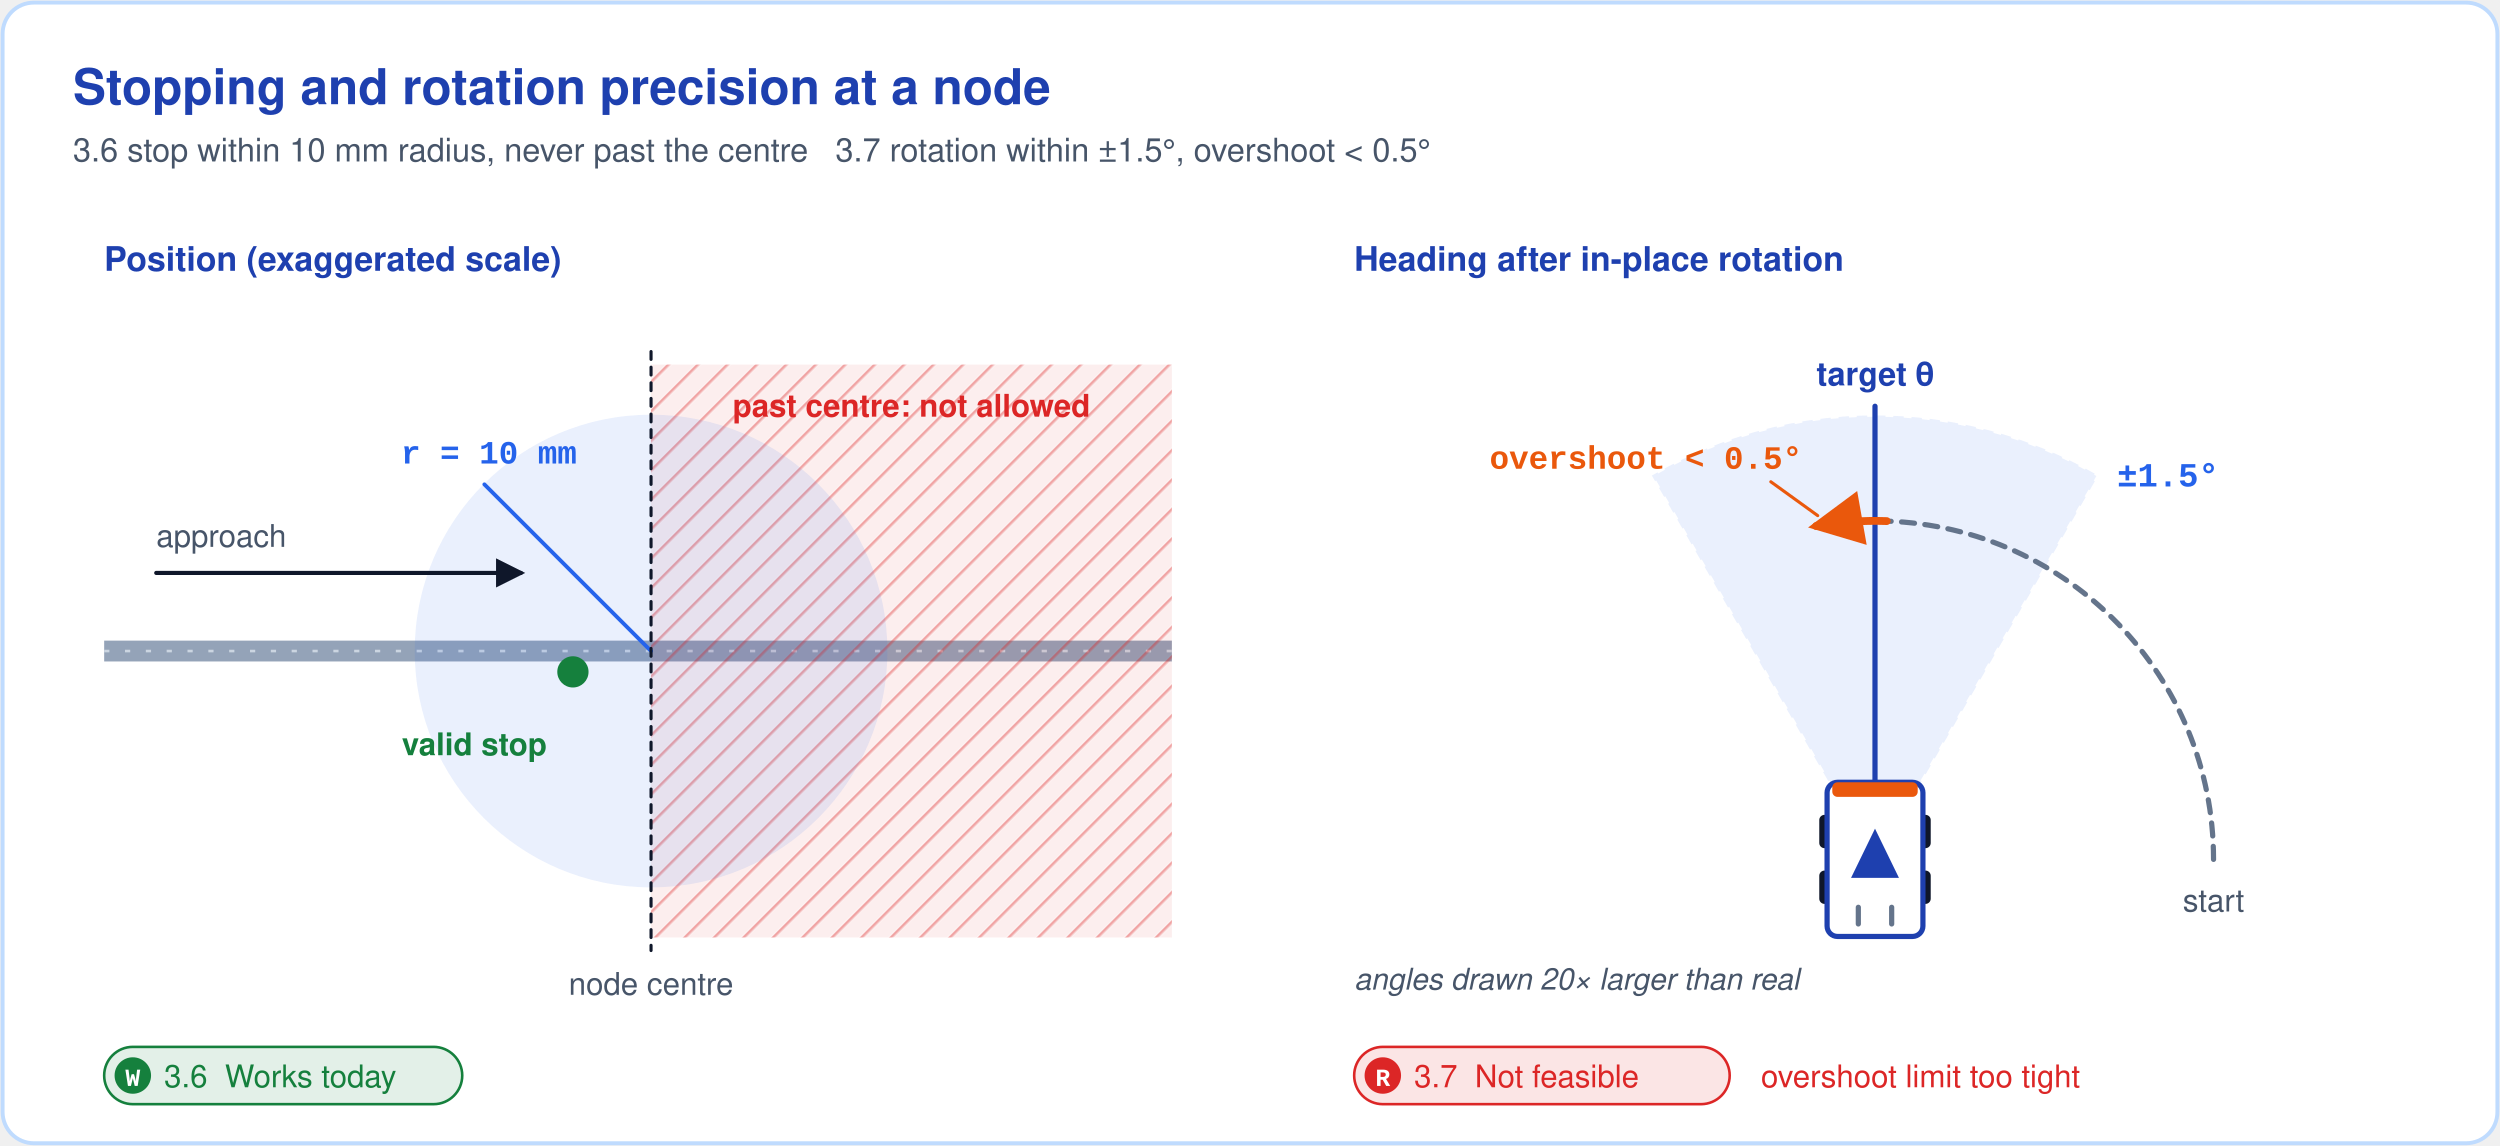
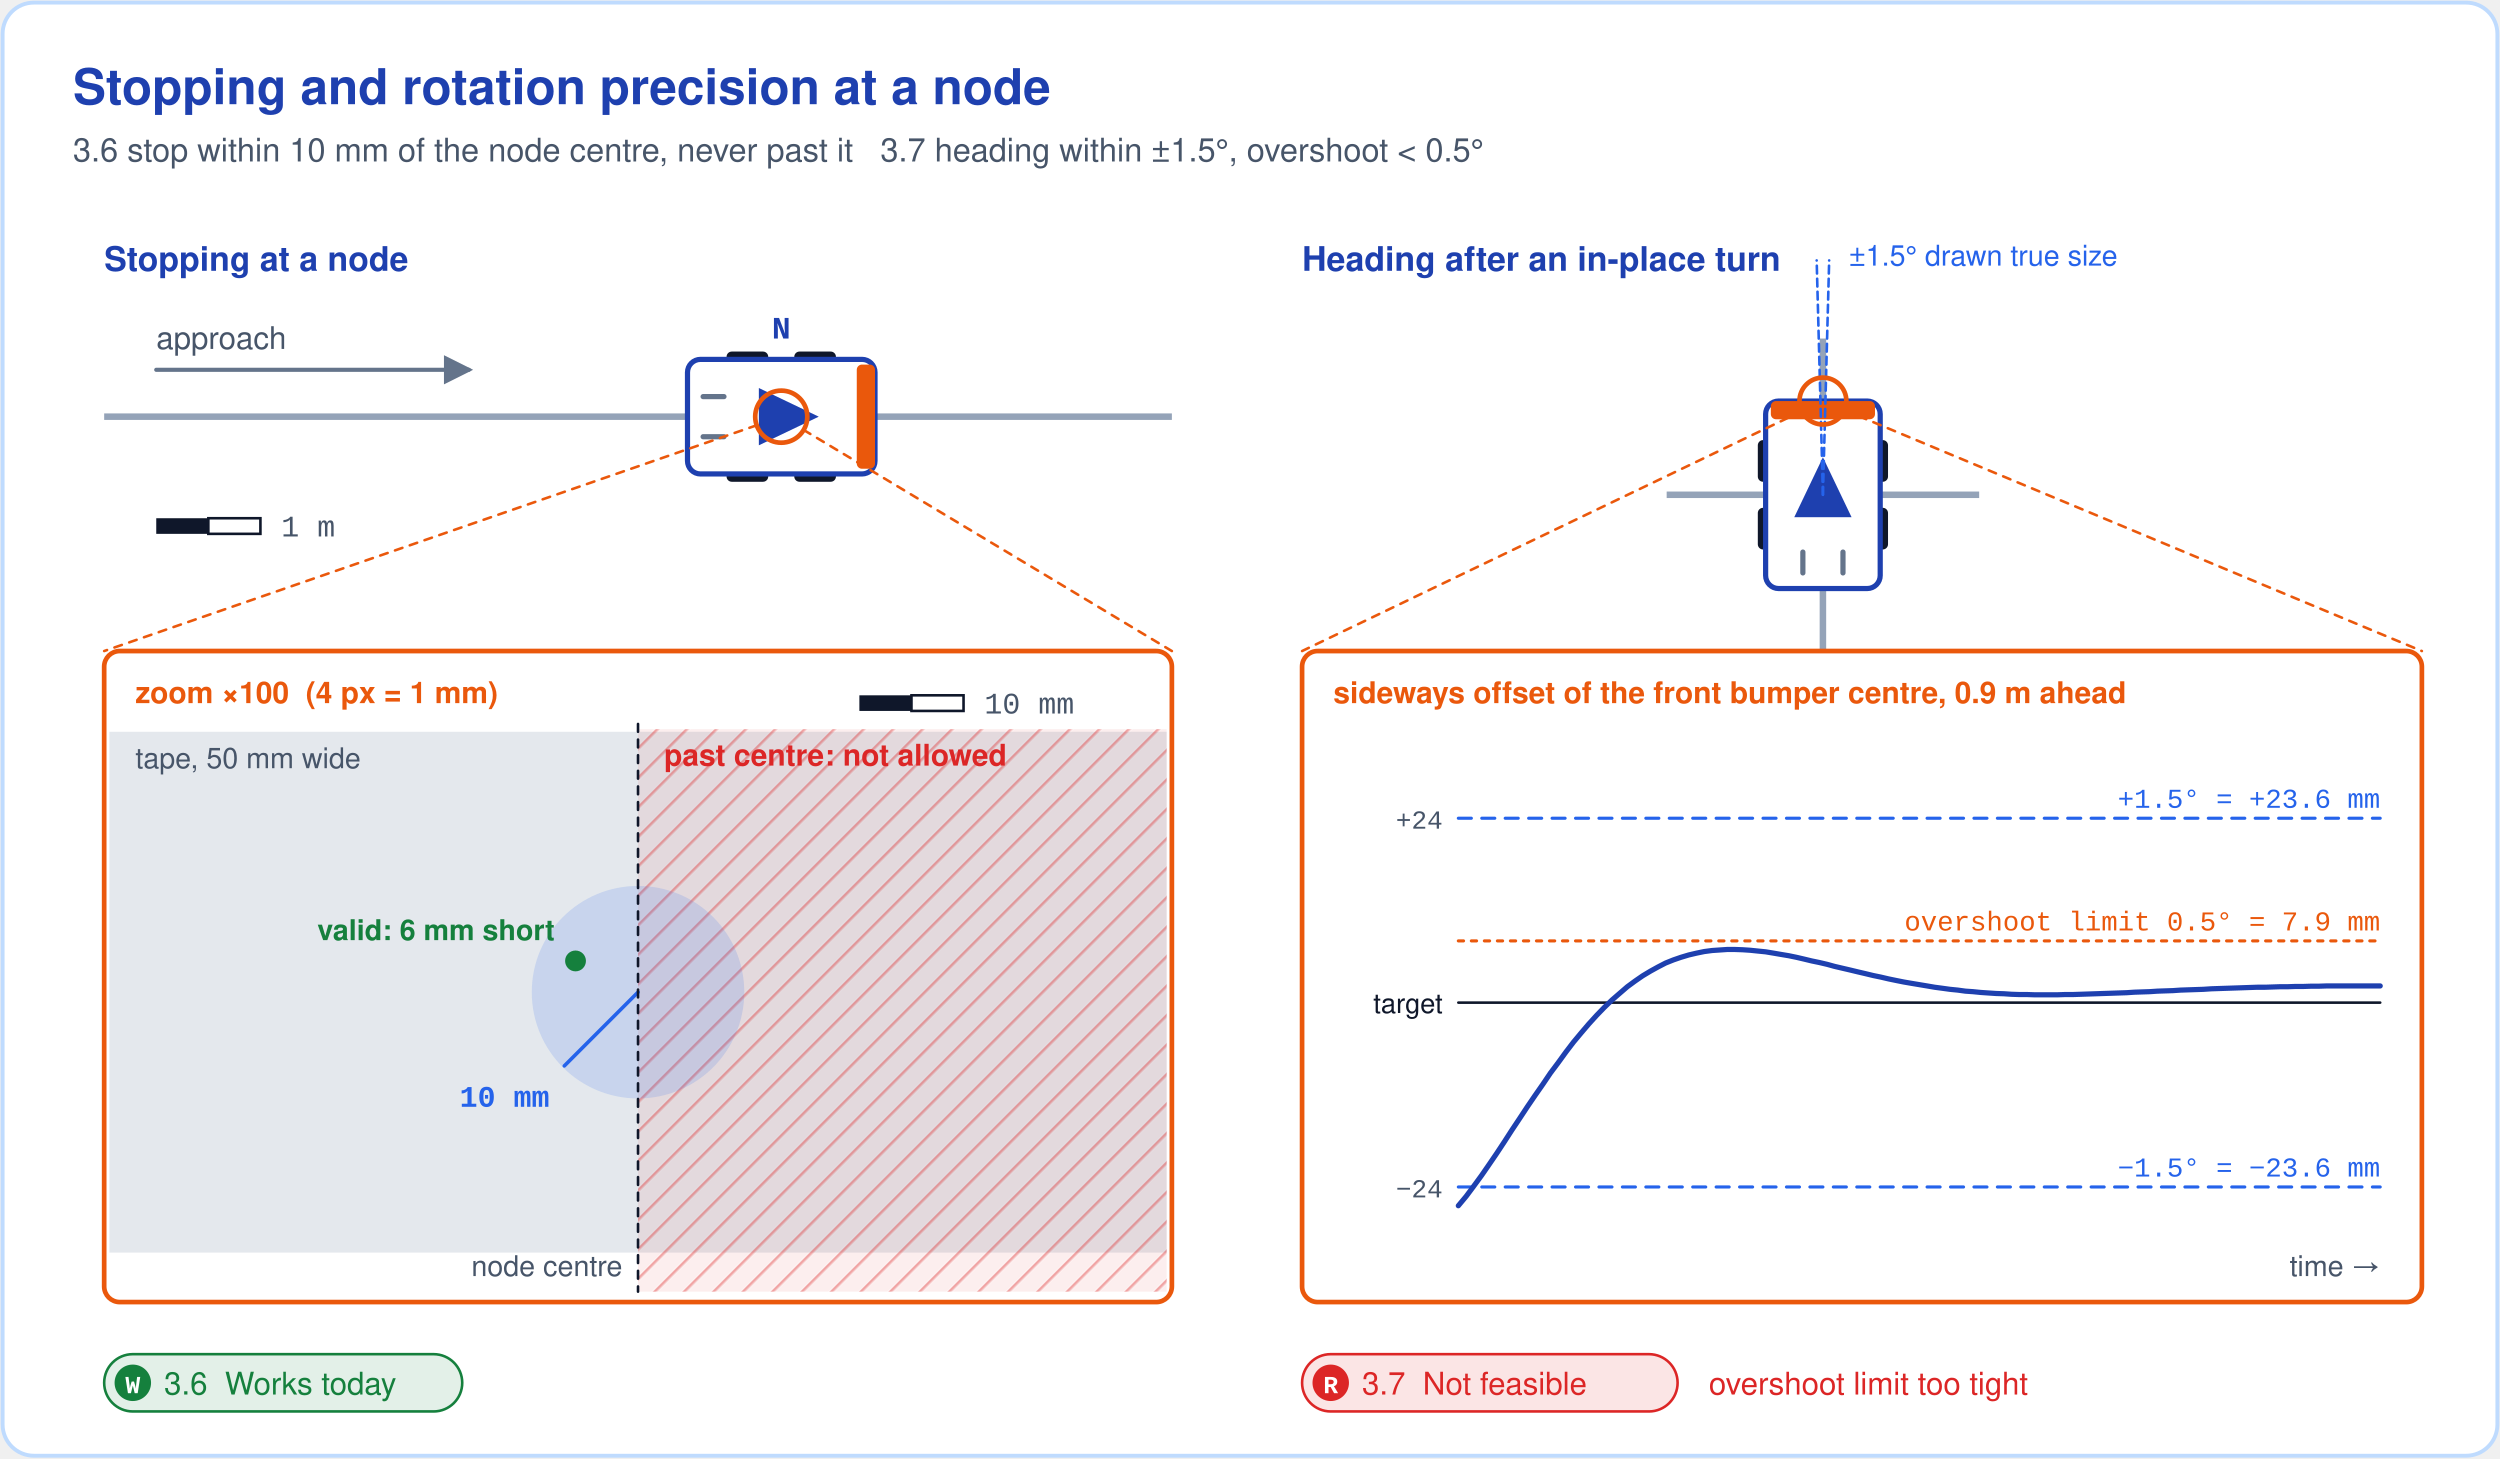
- <svg xmlns="http://www.w3.org/2000/svg" width="960" height="440" viewBox="0 0 960 440" role="img" aria-label="Stopping and rotation precision at a node">
+ <svg xmlns="http://www.w3.org/2000/svg" width="960" height="560" viewBox="0 0 960 560" role="img" aria-label="Stopping and rotation precision at a node">
  <defs>
    <marker id="ah-primary" viewBox="0 0 10 10" refX="8.5" refY="5" markerWidth="7" markerHeight="7" orient="auto-start-reverse">
      <path d="M0,0 L10,5 L0,10 z" fill="#2563EB" />
    </marker>
    <marker id="ah-secondary" viewBox="0 0 10 10" refX="8.5" refY="5" markerWidth="7" markerHeight="7" orient="auto-start-reverse">
      <path d="M0,0 L10,5 L0,10 z" fill="#3B82F6" />
    </marker>
    <marker id="ah-accent" viewBox="0 0 10 10" refX="8.5" refY="5" markerWidth="7" markerHeight="7" orient="auto-start-reverse">
      <path d="M0,0 L10,5 L0,10 z" fill="#EA580C" />
    </marker>
    <marker id="ah-bg" viewBox="0 0 10 10" refX="8.5" refY="5" markerWidth="7" markerHeight="7" orient="auto-start-reverse">
      <path d="M0,0 L10,5 L0,10 z" fill="#EFF6FF" />
    </marker>
    <marker id="ah-fg" viewBox="0 0 10 10" refX="8.5" refY="5" markerWidth="7" markerHeight="7" orient="auto-start-reverse">
      <path d="M0,0 L10,5 L0,10 z" fill="#1E40AF" />
    </marker>
    <marker id="ah-card" viewBox="0 0 10 10" refX="8.5" refY="5" markerWidth="7" markerHeight="7" orient="auto-start-reverse">
      <path d="M0,0 L10,5 L0,10 z" fill="#FFFFFF" />
    </marker>
    <marker id="ah-muted" viewBox="0 0 10 10" refX="8.5" refY="5" markerWidth="7" markerHeight="7" orient="auto-start-reverse">
      <path d="M0,0 L10,5 L0,10 z" fill="#E9EFF8" />
    </marker>
    <marker id="ah-mutedfg" viewBox="0 0 10 10" refX="8.5" refY="5" markerWidth="7" markerHeight="7" orient="auto-start-reverse">
      <path d="M0,0 L10,5 L0,10 z" fill="#475569" />
    </marker>
    <marker id="ah-border" viewBox="0 0 10 10" refX="8.5" refY="5" markerWidth="7" markerHeight="7" orient="auto-start-reverse">
      <path d="M0,0 L10,5 L0,10 z" fill="#BFDBFE" />
    </marker>
    <marker id="ah-red" viewBox="0 0 10 10" refX="8.5" refY="5" markerWidth="7" markerHeight="7" orient="auto-start-reverse">
      <path d="M0,0 L10,5 L0,10 z" fill="#DC2626" />
    </marker>
    <marker id="ah-green" viewBox="0 0 10 10" refX="8.5" refY="5" markerWidth="7" markerHeight="7" orient="auto-start-reverse">
      <path d="M0,0 L10,5 L0,10 z" fill="#15803D" />
    </marker>
    <marker id="ah-teal" viewBox="0 0 10 10" refX="8.5" refY="5" markerWidth="7" markerHeight="7" orient="auto-start-reverse">
      <path d="M0,0 L10,5 L0,10 z" fill="#0E7490" />
    </marker>
    <marker id="ah-slate" viewBox="0 0 10 10" refX="8.5" refY="5" markerWidth="7" markerHeight="7" orient="auto-start-reverse">
      <path d="M0,0 L10,5 L0,10 z" fill="#64748B" />
    </marker>
    <marker id="ah-ink" viewBox="0 0 10 10" refX="8.5" refY="5" markerWidth="7" markerHeight="7" orient="auto-start-reverse">
      <path d="M0,0 L10,5 L0,10 z" fill="#0F172A" />
    </marker>
    <marker id="ah-tape" viewBox="0 0 10 10" refX="8.5" refY="5" markerWidth="7" markerHeight="7" orient="auto-start-reverse">
      <path d="M0,0 L10,5 L0,10 z" fill="#94A3B8" />
    </marker>
    <pattern id="hatch-red" width="8" height="8" patternUnits="userSpaceOnUse" patternTransform="rotate(45)">
      <rect width="8" height="8" fill="#DC2626" opacity="0.08" />
      <line x1="0" y1="0" x2="0" y2="8" stroke="#DC2626" stroke-width="2" opacity="0.35" />
    </pattern>
  </defs>
-   <rect x="1" y="1" width="958" height="438" rx="12" fill="#FFFFFF" stroke="#BFDBFE" stroke-width="1.5" />
+   <rect x="1" y="1" width="958" height="558" rx="12" fill="#FFFFFF" stroke="#BFDBFE" stroke-width="1.5" />
  <text x="28" y="40" font-family="'IBM Plex Sans', 'Segoe UI', Helvetica, Arial, sans-serif" font-size="19" font-weight="600" fill="#1E40AF" text-anchor="start" style="white-space:pre" xml:space="preserve">Stopping and rotation precision at a node</text>
-   <text x="28" y="62" font-family="'IBM Plex Sans', 'Segoe UI', Helvetica, Arial, sans-serif" font-size="12.5" font-weight="400" fill="#475569" text-anchor="start" style="white-space:pre" xml:space="preserve">3.6 stop within 10 mm radius, never past the centre   3.7 rotation within ±1.5°, overshoot &lt; 0.5°</text>
-   <text x="40" y="104" font-family="'IBM Plex Sans', 'Segoe UI', Helvetica, Arial, sans-serif" font-size="13" font-weight="600" fill="#1E40AF" text-anchor="start" style="white-space:pre" xml:space="preserve">Position (exaggerated scale)</text>
-   <line x1="40" y1="250" x2="450" y2="250" stroke="#94A3B8" stroke-width="8" stroke-linecap="butt" />
-   <line x1="40" y1="250" x2="450" y2="250" stroke="#CBD5E1" stroke-width="1" stroke-linecap="butt" stroke-dasharray="2 6" />
-   <rect x="250" y="140" width="200" height="220" rx="0" fill="url(#hatch-red)" />
-   <text x="350" y="160" font-family="'IBM Plex Sans', 'Segoe UI', Helvetica, Arial, sans-serif" font-size="12" font-weight="600" fill="#DC2626" text-anchor="middle" style="white-space:pre" xml:space="preserve">past centre: not allowed</text>
-   <circle cx="250" cy="250" r="90" fill="#2563EB" opacity="0.10" stroke="#2563EB" stroke-width="1.5" />
-   <line x1="250" y1="250" x2="186" y2="186" stroke="#2563EB" stroke-width="1.5" stroke-linecap="round" />
-   <text x="154" y="178" font-family="'JetBrains Mono', Consolas, 'Courier New', monospace" font-size="12.5" font-weight="600" fill="#2563EB" text-anchor="start" style="white-space:pre" xml:space="preserve">r = 10 mm</text>
-   <line x1="250" y1="135" x2="250" y2="365" stroke="#0F172A" stroke-width="1.2" stroke-linecap="round" stroke-dasharray="3 3" />
-   <text x="250" y="382" font-family="'IBM Plex Sans', 'Segoe UI', Helvetica, Arial, sans-serif" font-size="12" font-weight="400" fill="#475569" text-anchor="middle" style="white-space:pre" xml:space="preserve">node centre</text>
-   <line x1="60" y1="220" x2="200" y2="220" stroke="#0F172A" stroke-width="1.6" stroke-linecap="round" marker-end="url(#ah-ink)" />
-   <text x="60" y="210" font-family="'IBM Plex Sans', 'Segoe UI', Helvetica, Arial, sans-serif" font-size="12" font-weight="400" fill="#475569" text-anchor="start" style="white-space:pre" xml:space="preserve">approach</text>
-   <circle cx="220" cy="258" r="6" fill="#15803D" />
-   <text x="210" y="290" font-family="'IBM Plex Sans', 'Segoe UI', Helvetica, Arial, sans-serif" font-size="12" font-weight="600" fill="#15803D" text-anchor="end" style="white-space:pre" xml:space="preserve">valid stop</text>
-   <rect x="40" y="402" width="137.5" height="22" rx="11" fill="#15803D" opacity="0.12" />
-   <rect x="40" y="402" width="137.5" height="22" rx="11" fill="none" stroke="#15803D" stroke-width="1" />
-   <circle cx="51" cy="413" r="7" fill="#15803D" />
-   <text x="51" y="417" font-family="'JetBrains Mono', Consolas, 'Courier New', monospace" font-size="9.5" font-weight="700" fill="#FFFFFF" text-anchor="middle" style="white-space:pre" xml:space="preserve">W</text>
-   <text x="63" y="417.5" font-family="'IBM Plex Sans', 'Segoe UI', Helvetica, Arial, sans-serif" font-size="12" font-weight="500" fill="#15803D" text-anchor="start" style="white-space:pre" xml:space="preserve">3.6  Works today</text>
-   <text x="520" y="104" font-family="'IBM Plex Sans', 'Segoe UI', Helvetica, Arial, sans-serif" font-size="13" font-weight="600" fill="#1E40AF" text-anchor="start" style="white-space:pre" xml:space="preserve">Heading after in-place rotation</text>
-   <path d="M 720 330 L 635.0 182.8 A 170 170 0 0 1 805.0 182.8 Z" fill="#2563EB" opacity="0.10" stroke="#2563EB" stroke-width="1" stroke-dasharray="4 3" />
-   <line x1="720" y1="330" x2="720" y2="156" stroke="#1E40AF" stroke-width="2" stroke-linecap="round" />
-   <text x="720" y="148" font-family="'IBM Plex Sans', 'Segoe UI', Helvetica, Arial, sans-serif" font-size="12.5" font-weight="600" fill="#1E40AF" text-anchor="middle" style="white-space:pre" xml:space="preserve">target θ</text>
-   <text x="813" y="186.8" font-family="'JetBrains Mono', Consolas, 'Courier New', monospace" font-size="13" font-weight="600" fill="#2563EB" text-anchor="start" style="white-space:pre" xml:space="preserve">±1.5°</text>
-   <path d="M 850 330 A 130 130 0 0 0 724.5 200.1" fill="none" stroke="#64748B" stroke-width="2" stroke-linecap="round" stroke-linejoin="round" stroke-dasharray="5 4" />
-   <path d="M 724.5 200.1 A 130 130 0 0 0 697.4 202" fill="none" stroke="#EA580C" stroke-width="3" stroke-linecap="round" stroke-linejoin="round" marker-end="url(#ah-accent)" />
-   <text x="572" y="180" font-family="'JetBrains Mono', Consolas, 'Courier New', monospace" font-size="12.5" font-weight="600" fill="#EA580C" text-anchor="start" style="white-space:pre" xml:space="preserve">overshoot &lt; 0.5°</text>
-   <line x1="680" y1="185" x2="698" y2="198" stroke="#EA580C" stroke-width="1.2" stroke-linecap="round" />
-   <text x="850" y="350" font-family="'IBM Plex Sans', 'Segoe UI', Helvetica, Arial, sans-serif" font-size="12" font-weight="400" fill="#475569" text-anchor="middle" style="white-space:pre" xml:space="preserve">start</text>
-   <g transform="translate(720 330) rotate(-90)">
-     <rect x="-17.1" y="-21.4" width="12.8" height="6" rx="2" fill="#0F172A" />
-     <rect x="-17.1" y="15.4" width="12.8" height="6" rx="2" fill="#0F172A" />
-     <rect x="4.3" y="-21.4" width="12.8" height="6" rx="2" fill="#0F172A" />
-     <rect x="4.3" y="15.4" width="12.8" height="6" rx="2" fill="#0F172A" />
-     <rect x="-29.6" y="-18.4" width="59.2" height="36.8" rx="4" fill="#FFFFFF" stroke="#1E40AF" stroke-width="2" />
-     <line x1="-24.8" y1="-6.4" x2="-18.4" y2="-6.4" stroke="#64748B" stroke-width="2" stroke-linecap="round" />
-     <line x1="-24.8" y1="6.4" x2="-18.4" y2="6.4" stroke="#64748B" stroke-width="2" stroke-linecap="round" />
-     <rect x="24" y="-16.4" width="5.6" height="32.8" rx="2" fill="#EA580C" />
-     <path d="M -7.1 -9.2 L 11.8 0 L -7.1 9.2 Z" fill="#1E40AF" />
+   <text x="28" y="62" font-family="'IBM Plex Sans', 'Segoe UI', Helvetica, Arial, sans-serif" font-size="12.5" font-weight="400" fill="#475569" text-anchor="start" style="white-space:pre" xml:space="preserve">3.6 stop within 10 mm of the node centre, never past it   3.7 heading within ±1.5°, overshoot &lt; 0.5°</text>
+   <text x="40" y="104" font-family="'IBM Plex Sans', 'Segoe UI', Helvetica, Arial, sans-serif" font-size="13" font-weight="600" fill="#1E40AF" text-anchor="start" style="white-space:pre" xml:space="preserve">Stopping at a node</text>
+   <line x1="40" y1="160" x2="450" y2="160" stroke="#94A3B8" stroke-width="2.5" stroke-linecap="butt" />
+   <circle cx="300" cy="160" r="5" fill="#1E40AF" stroke="#1E40AF" stroke-width="2" />
+   <text x="300" y="130" font-family="'JetBrains Mono', Consolas, 'Courier New', monospace" font-size="12" font-weight="600" fill="#1E40AF" text-anchor="middle" style="white-space:pre" xml:space="preserve">N</text>
+   <g transform="translate(300 160) rotate(0)">
+     <rect x="-21" y="-25" width="16" height="6" rx="2" fill="#0F172A" />
+     <rect x="-21" y="19" width="16" height="6" rx="2" fill="#0F172A" />
+     <rect x="5" y="-25" width="16" height="6" rx="2" fill="#0F172A" />
+     <rect x="5" y="19" width="16" height="6" rx="2" fill="#0F172A" />
+     <rect x="-36" y="-22" width="72" height="44" rx="5" fill="#FFFFFF" stroke="#1E40AF" stroke-width="2" />
+     <line x1="-30" y1="-7.7" x2="-22" y2="-7.7" stroke="#64748B" stroke-width="2" stroke-linecap="round" />
+     <line x1="-30" y1="7.7" x2="-22" y2="7.7" stroke="#64748B" stroke-width="2" stroke-linecap="round" />
+     <rect x="29" y="-20" width="7" height="40" rx="2" fill="#EA580C" />
+     <path d="M -8.6 -11 L 14.4 0 L -8.6 11 Z" fill="#1E40AF" />
  </g>
-   <text x="520" y="380" font-family="'IBM Plex Sans', 'Segoe UI', Helvetica, Arial, sans-serif" font-size="11.5" font-weight="400" fill="#475569" text-anchor="start" style="white-space:pre" xml:space="preserve" font-style="italic">angles drawn 20× larger than real</text>
-   <rect x="520" y="402" width="144.2" height="22" rx="11" fill="#DC2626" opacity="0.12" />
-   <rect x="520" y="402" width="144.2" height="22" rx="11" fill="none" stroke="#DC2626" stroke-width="1" />
-   <circle cx="531" cy="413" r="7" fill="#DC2626" />
-   <text x="531" y="417" font-family="'JetBrains Mono', Consolas, 'Courier New', monospace" font-size="9.5" font-weight="700" fill="#FFFFFF" text-anchor="middle" style="white-space:pre" xml:space="preserve">R</text>
-   <text x="543" y="417.5" font-family="'IBM Plex Sans', 'Segoe UI', Helvetica, Arial, sans-serif" font-size="12" font-weight="500" fill="#DC2626" text-anchor="start" style="white-space:pre" xml:space="preserve">3.7  Not feasible</text>
-   <text x="676.2" y="417.5" font-family="'IBM Plex Sans', 'Segoe UI', Helvetica, Arial, sans-serif" font-size="12" font-weight="400" fill="#DC2626" text-anchor="start" style="white-space:pre" xml:space="preserve">overshoot limit too tight</text>
+   <line x1="60" y1="142" x2="180" y2="142" stroke="#64748B" stroke-width="1.6" stroke-linecap="round" marker-end="url(#ah-slate)" />
+   <text x="60" y="134" font-family="'IBM Plex Sans', 'Segoe UI', Helvetica, Arial, sans-serif" font-size="12" font-weight="400" fill="#475569" text-anchor="start" style="white-space:pre" xml:space="preserve">approach</text>
+   <rect x="60" y="199" width="20" height="6" rx="0" fill="#0F172A" />
+   <rect x="80" y="199" width="20" height="6" rx="0" fill="#FFFFFF" stroke="#0F172A" stroke-width="1" />
+   <text x="108" y="206" font-family="'JetBrains Mono', Consolas, 'Courier New', monospace" font-size="11.5" font-weight="400" fill="#475569" text-anchor="start" style="white-space:pre" xml:space="preserve">1 m</text>
+   <circle cx="300" cy="160" r="10" fill="none" stroke="#EA580C" stroke-width="1.8" />
+   <line x1="290.6" y1="163.3" x2="40" y2="250" stroke="#EA580C" stroke-width="1" stroke-linecap="round" stroke-dasharray="3 3" />
+   <line x1="308.6" y1="165.1" x2="450" y2="250" stroke="#EA580C" stroke-width="1" stroke-linecap="round" stroke-dasharray="3 3" />
+   <rect x="40" y="250" width="410" height="250" rx="6" fill="#FFFFFF" stroke="#EA580C" stroke-width="1.8" />
+   <text x="52" y="270" font-family="'IBM Plex Sans', 'Segoe UI', Helvetica, Arial, sans-serif" font-size="11.5" font-weight="600" fill="#EA580C" text-anchor="start" style="white-space:pre" xml:space="preserve">zoom ×100  (4 px = 1 mm)</text>
+   <rect x="42" y="281" width="406" height="200" rx="0" fill="#94A3B8" opacity="0.25" />
+   <text x="52" y="295" font-family="'IBM Plex Sans', 'Segoe UI', Helvetica, Arial, sans-serif" font-size="11" font-weight="400" fill="#475569" text-anchor="start" style="white-space:pre" xml:space="preserve">tape, 50 mm wide</text>
+   <rect x="245.0" y="280" width="203.0" height="216" fill="url(#hatch-red)" />
+   <text x="255" y="294" font-family="'IBM Plex Sans', 'Segoe UI', Helvetica, Arial, sans-serif" font-size="11.5" font-weight="600" fill="#DC2626" text-anchor="start" style="white-space:pre" xml:space="preserve">past centre: not allowed</text>
+   <circle cx="245.0" cy="381.0" r="40.0" fill="#2563EB" opacity="0.15" stroke="#2563EB" stroke-width="1.6" />
+   <line x1="245" y1="381" x2="216.7" y2="409.3" stroke="#2563EB" stroke-width="1.4" stroke-linecap="round" />
+   <text x="211" y="425" font-family="'JetBrains Mono', Consolas, 'Courier New', monospace" font-size="11.5" font-weight="600" fill="#2563EB" text-anchor="end" style="white-space:pre" xml:space="preserve">10 mm</text>
+   <line x1="245" y1="278" x2="245" y2="496" stroke="#0F172A" stroke-width="1" stroke-linecap="round" stroke-dasharray="3 3" />
+   <text x="239" y="490" font-family="'IBM Plex Sans', 'Segoe UI', Helvetica, Arial, sans-serif" font-size="11" font-weight="400" fill="#475569" text-anchor="end" style="white-space:pre" xml:space="preserve">node centre</text>
+   <circle cx="221" cy="369" r="4" fill="#15803D" />
+   <text x="213" y="361" font-family="'IBM Plex Sans', 'Segoe UI', Helvetica, Arial, sans-serif" font-size="11" font-weight="600" fill="#15803D" text-anchor="end" style="white-space:pre" xml:space="preserve">valid: 6 mm short</text>
+   <rect x="330" y="267" width="20" height="6" rx="0" fill="#0F172A" />
+   <rect x="350" y="267" width="20" height="6" rx="0" fill="#FFFFFF" stroke="#0F172A" stroke-width="1" />
+   <text x="378" y="274" font-family="'JetBrains Mono', Consolas, 'Courier New', monospace" font-size="11.5" font-weight="400" fill="#475569" text-anchor="start" style="white-space:pre" xml:space="preserve">10 mm</text>
+   <rect x="40" y="520" width="137.5" height="22" rx="11" fill="#15803D" opacity="0.12" />
+   <rect x="40" y="520" width="137.5" height="22" rx="11" fill="none" stroke="#15803D" stroke-width="1" />
+   <circle cx="51" cy="531" r="7" fill="#15803D" />
+   <text x="51" y="535" font-family="'JetBrains Mono', Consolas, 'Courier New', monospace" font-size="9.5" font-weight="700" fill="#FFFFFF" text-anchor="middle" style="white-space:pre" xml:space="preserve">W</text>
+   <text x="63" y="535.5" font-family="'IBM Plex Sans', 'Segoe UI', Helvetica, Arial, sans-serif" font-size="12" font-weight="500" fill="#15803D" text-anchor="start" style="white-space:pre" xml:space="preserve">3.6  Works today</text>
+   <text x="500" y="104" font-family="'IBM Plex Sans', 'Segoe UI', Helvetica, Arial, sans-serif" font-size="13" font-weight="600" fill="#1E40AF" text-anchor="start" style="white-space:pre" xml:space="preserve">Heading after an in-place turn</text>
+   <line x1="640" y1="190" x2="760" y2="190" stroke="#94A3B8" stroke-width="2.5" stroke-linecap="butt" />
+   <line x1="700" y1="130" x2="700" y2="250" stroke="#94A3B8" stroke-width="2.5" stroke-linecap="butt" />
+   <g transform="translate(700 190) rotate(-90)">
+     <rect x="-21" y="-25" width="16" height="6" rx="2" fill="#0F172A" />
+     <rect x="-21" y="19" width="16" height="6" rx="2" fill="#0F172A" />
+     <rect x="5" y="-25" width="16" height="6" rx="2" fill="#0F172A" />
+     <rect x="5" y="19" width="16" height="6" rx="2" fill="#0F172A" />
+     <rect x="-36" y="-22" width="72" height="44" rx="5" fill="#FFFFFF" stroke="#1E40AF" stroke-width="2" />
+     <line x1="-30" y1="-7.7" x2="-22" y2="-7.7" stroke="#64748B" stroke-width="2" stroke-linecap="round" />
+     <line x1="-30" y1="7.7" x2="-22" y2="7.7" stroke="#64748B" stroke-width="2" stroke-linecap="round" />
+     <rect x="29" y="-20" width="7" height="40" rx="2" fill="#EA580C" />
+     <path d="M -8.6 -11 L 14.4 0 L -8.6 11 Z" fill="#1E40AF" />
+   </g>
+   <line x1="700" y1="190" x2="697.6" y2="100" stroke="#2563EB" stroke-width="1" stroke-linecap="round" stroke-dasharray="3 2" />
+   <line x1="700" y1="190" x2="702.4" y2="100" stroke="#2563EB" stroke-width="1" stroke-linecap="round" stroke-dasharray="3 2" />
+   <text x="710" y="102" font-family="'IBM Plex Sans', 'Segoe UI', Helvetica, Arial, sans-serif" font-size="11" font-weight="400" fill="#2563EB" text-anchor="start" style="white-space:pre" xml:space="preserve">±1.5° drawn true size</text>
+   <circle cx="700" cy="154" r="9" fill="none" stroke="#EA580C" stroke-width="1.8" />
+   <line x1="691.9" y1="157.9" x2="500" y2="250" stroke="#EA580C" stroke-width="1" stroke-linecap="round" stroke-dasharray="3 3" />
+   <line x1="708.3" y1="157.5" x2="930" y2="250" stroke="#EA580C" stroke-width="1" stroke-linecap="round" stroke-dasharray="3 3" />
+   <rect x="500" y="250" width="430" height="250" rx="6" fill="#FFFFFF" stroke="#EA580C" stroke-width="1.8" />
+   <text x="512" y="270" font-family="'IBM Plex Sans', 'Segoe UI', Helvetica, Arial, sans-serif" font-size="11.5" font-weight="600" fill="#EA580C" text-anchor="start" style="white-space:pre" xml:space="preserve">sideways offset of the front bumper centre, 0.9 m ahead</text>
+   <line x1="560" y1="314.2" x2="914" y2="314.2" stroke="#2563EB" stroke-width="1.2" stroke-linecap="round" stroke-dasharray="5 4" />
+   <text x="914" y="310.2" font-family="'JetBrains Mono', Consolas, 'Courier New', monospace" font-size="10.5" font-weight="400" fill="#2563EB" text-anchor="end" style="white-space:pre" xml:space="preserve">+1.5° = +23.6 mm</text>
+   <line x1="560" y1="455.8" x2="914" y2="455.8" stroke="#2563EB" stroke-width="1.2" stroke-linecap="round" stroke-dasharray="5 4" />
+   <text x="914" y="451.8" font-family="'JetBrains Mono', Consolas, 'Courier New', monospace" font-size="10.5" font-weight="400" fill="#2563EB" text-anchor="end" style="white-space:pre" xml:space="preserve">−1.5° = −23.6 mm</text>
+   <line x1="560" y1="361.3" x2="914" y2="361.3" stroke="#EA580C" stroke-width="1.2" stroke-linecap="round" stroke-dasharray="2 3" />
+   <text x="914" y="357.3" font-family="'JetBrains Mono', Consolas, 'Courier New', monospace" font-size="10.5" font-weight="400" fill="#EA580C" text-anchor="end" style="white-space:pre" xml:space="preserve">overshoot limit 0.5° = 7.9 mm</text>
+   <line x1="560" y1="385" x2="914" y2="385" stroke="#0F172A" stroke-width="1" stroke-linecap="round" />
+   <text x="554" y="389" font-family="'IBM Plex Sans', 'Segoe UI', Helvetica, Arial, sans-serif" font-size="10.5" font-weight="400" fill="#0F172A" text-anchor="end" style="white-space:pre" xml:space="preserve">target</text>
+   <text x="554" y="318.2" font-family="'JetBrains Mono', Consolas, 'Courier New', monospace" font-size="10" font-weight="400" fill="#475569" text-anchor="end" style="white-space:pre" xml:space="preserve">+24</text>
+   <text x="554" y="459.8" font-family="'JetBrains Mono', Consolas, 'Courier New', monospace" font-size="10" font-weight="400" fill="#475569" text-anchor="end" style="white-space:pre" xml:space="preserve">−24</text>
+   <path d="M 560.0 463.0 L 563.0 459.4 L 565.9 455.5 L 568.9 451.4 L 571.8 447.2 L 574.8 442.8 L 577.7 438.4 L 580.6 433.9 L 583.6 429.4 L 586.5 425.0 L 589.5 420.6 L 592.5 416.3 L 595.4 412.0 L 598.4 408.0 L 601.3 404.0 L 604.2 400.2 L 607.2 396.6 L 610.1 393.2 L 613.1 389.9 L 616.0 386.9 L 619.0 384.0 L 622.0 381.4 L 624.9 378.9 L 627.9 376.7 L 630.8 374.7 L 633.8 372.9 L 636.7 371.3 L 639.6 369.8 L 642.6 368.6 L 645.5 367.6 L 648.5 366.7 L 651.5 366.0 L 654.4 365.4 L 657.4 365.0 L 660.3 364.8 L 663.2 364.6 L 666.2 364.6 L 669.1 364.7 L 672.1 364.9 L 675.0 365.2 L 678.0 365.5 L 681.0 366.0 L 683.9 366.5 L 686.9 367.0 L 689.8 367.6 L 692.8 368.3 L 695.7 369.0 L 698.6 369.6 L 701.6 370.3 L 704.5 371.1 L 707.5 371.8 L 710.5 372.5 L 713.4 373.2 L 716.4 373.9 L 719.3 374.6 L 722.2 375.2 L 725.2 375.9 L 728.1 376.5 L 731.1 377.1 L 734.0 377.6 L 737.0 378.1 L 740.0 378.6 L 742.9 379.1 L 745.9 379.5 L 748.8 379.9 L 751.8 380.2 L 754.7 380.6 L 757.6 380.8 L 760.6 381.1 L 763.5 381.3 L 766.5 381.5 L 769.5 381.6 L 772.4 381.8 L 775.4 381.9 L 778.3 381.9 L 781.2 382.0 L 784.2 382.0 L 787.1 382.0 L 790.1 382.0 L 793.0 381.9 L 796.0 381.9 L 799.0 381.8 L 801.9 381.7 L 804.9 381.6 L 807.8 381.5 L 810.8 381.4 L 813.7 381.3 L 816.6 381.2 L 819.6 381.0 L 822.5 380.9 L 825.5 380.8 L 828.5 380.6 L 831.4 380.5 L 834.4 380.4 L 837.3 380.2 L 840.2 380.1 L 843.2 380.0 L 846.1 379.9 L 849.1 379.7 L 852.0 379.6 L 855.0 379.5 L 858.0 379.4 L 860.9 379.3 L 863.8 379.2 L 866.8 379.1 L 869.8 379.1 L 872.7 379.0 L 875.7 378.9 L 878.6 378.9 L 881.5 378.8 L 884.5 378.8 L 887.5 378.7 L 890.4 378.7 L 893.4 378.6 L 896.3 378.6 L 899.2 378.6 L 902.2 378.6 L 905.1 378.6 L 908.1 378.6 L 911.0 378.6 L 914.0 378.6" fill="none" stroke="#1E40AF" stroke-width="2" stroke-linecap="round" stroke-linejoin="round" />
+   <text x="914" y="490" font-family="'IBM Plex Sans', 'Segoe UI', Helvetica, Arial, sans-serif" font-size="11" font-weight="400" fill="#475569" text-anchor="end" style="white-space:pre" xml:space="preserve">time →</text>
+   <rect x="500" y="520" width="144.2" height="22" rx="11" fill="#DC2626" opacity="0.12" />
+   <rect x="500" y="520" width="144.2" height="22" rx="11" fill="none" stroke="#DC2626" stroke-width="1" />
+   <circle cx="511" cy="531" r="7" fill="#DC2626" />
+   <text x="511" y="535" font-family="'JetBrains Mono', Consolas, 'Courier New', monospace" font-size="9.5" font-weight="700" fill="#FFFFFF" text-anchor="middle" style="white-space:pre" xml:space="preserve">R</text>
+   <text x="523" y="535.5" font-family="'IBM Plex Sans', 'Segoe UI', Helvetica, Arial, sans-serif" font-size="12" font-weight="500" fill="#DC2626" text-anchor="start" style="white-space:pre" xml:space="preserve">3.7  Not feasible</text>
+   <text x="656.2" y="535.5" font-family="'IBM Plex Sans', 'Segoe UI', Helvetica, Arial, sans-serif" font-size="12" font-weight="400" fill="#DC2626" text-anchor="start" style="white-space:pre" xml:space="preserve">overshoot limit too tight</text>
</svg>
